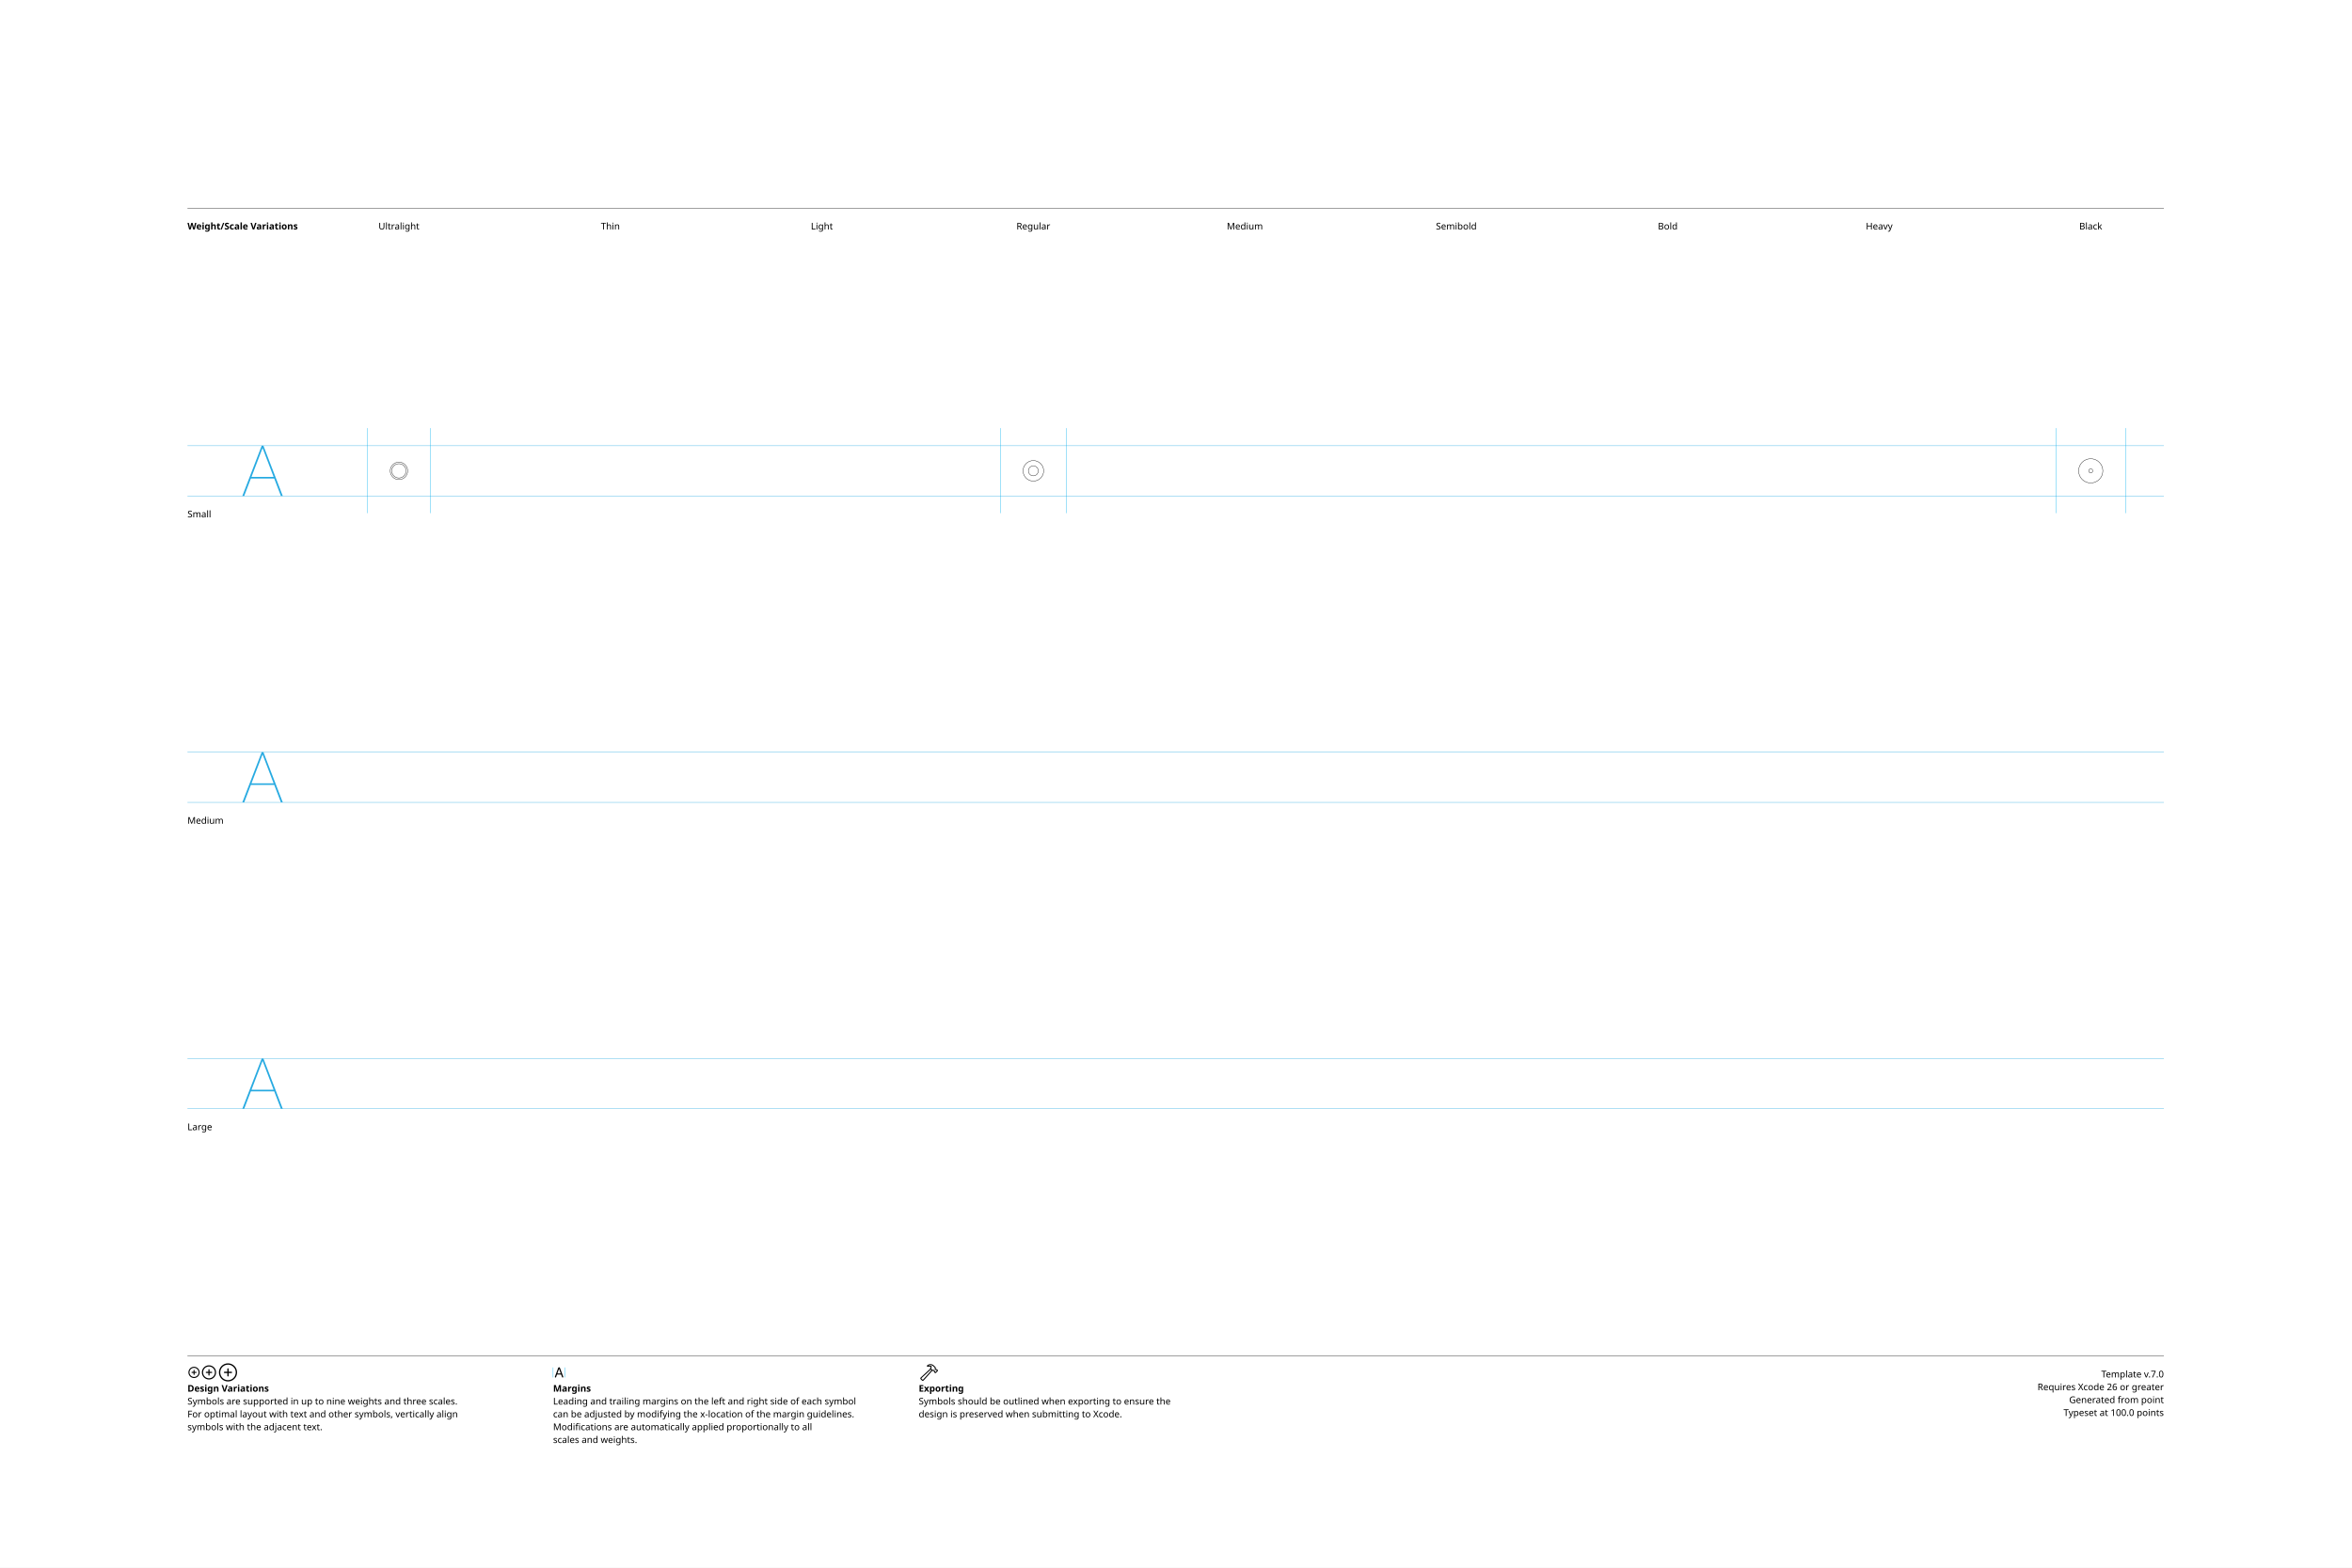
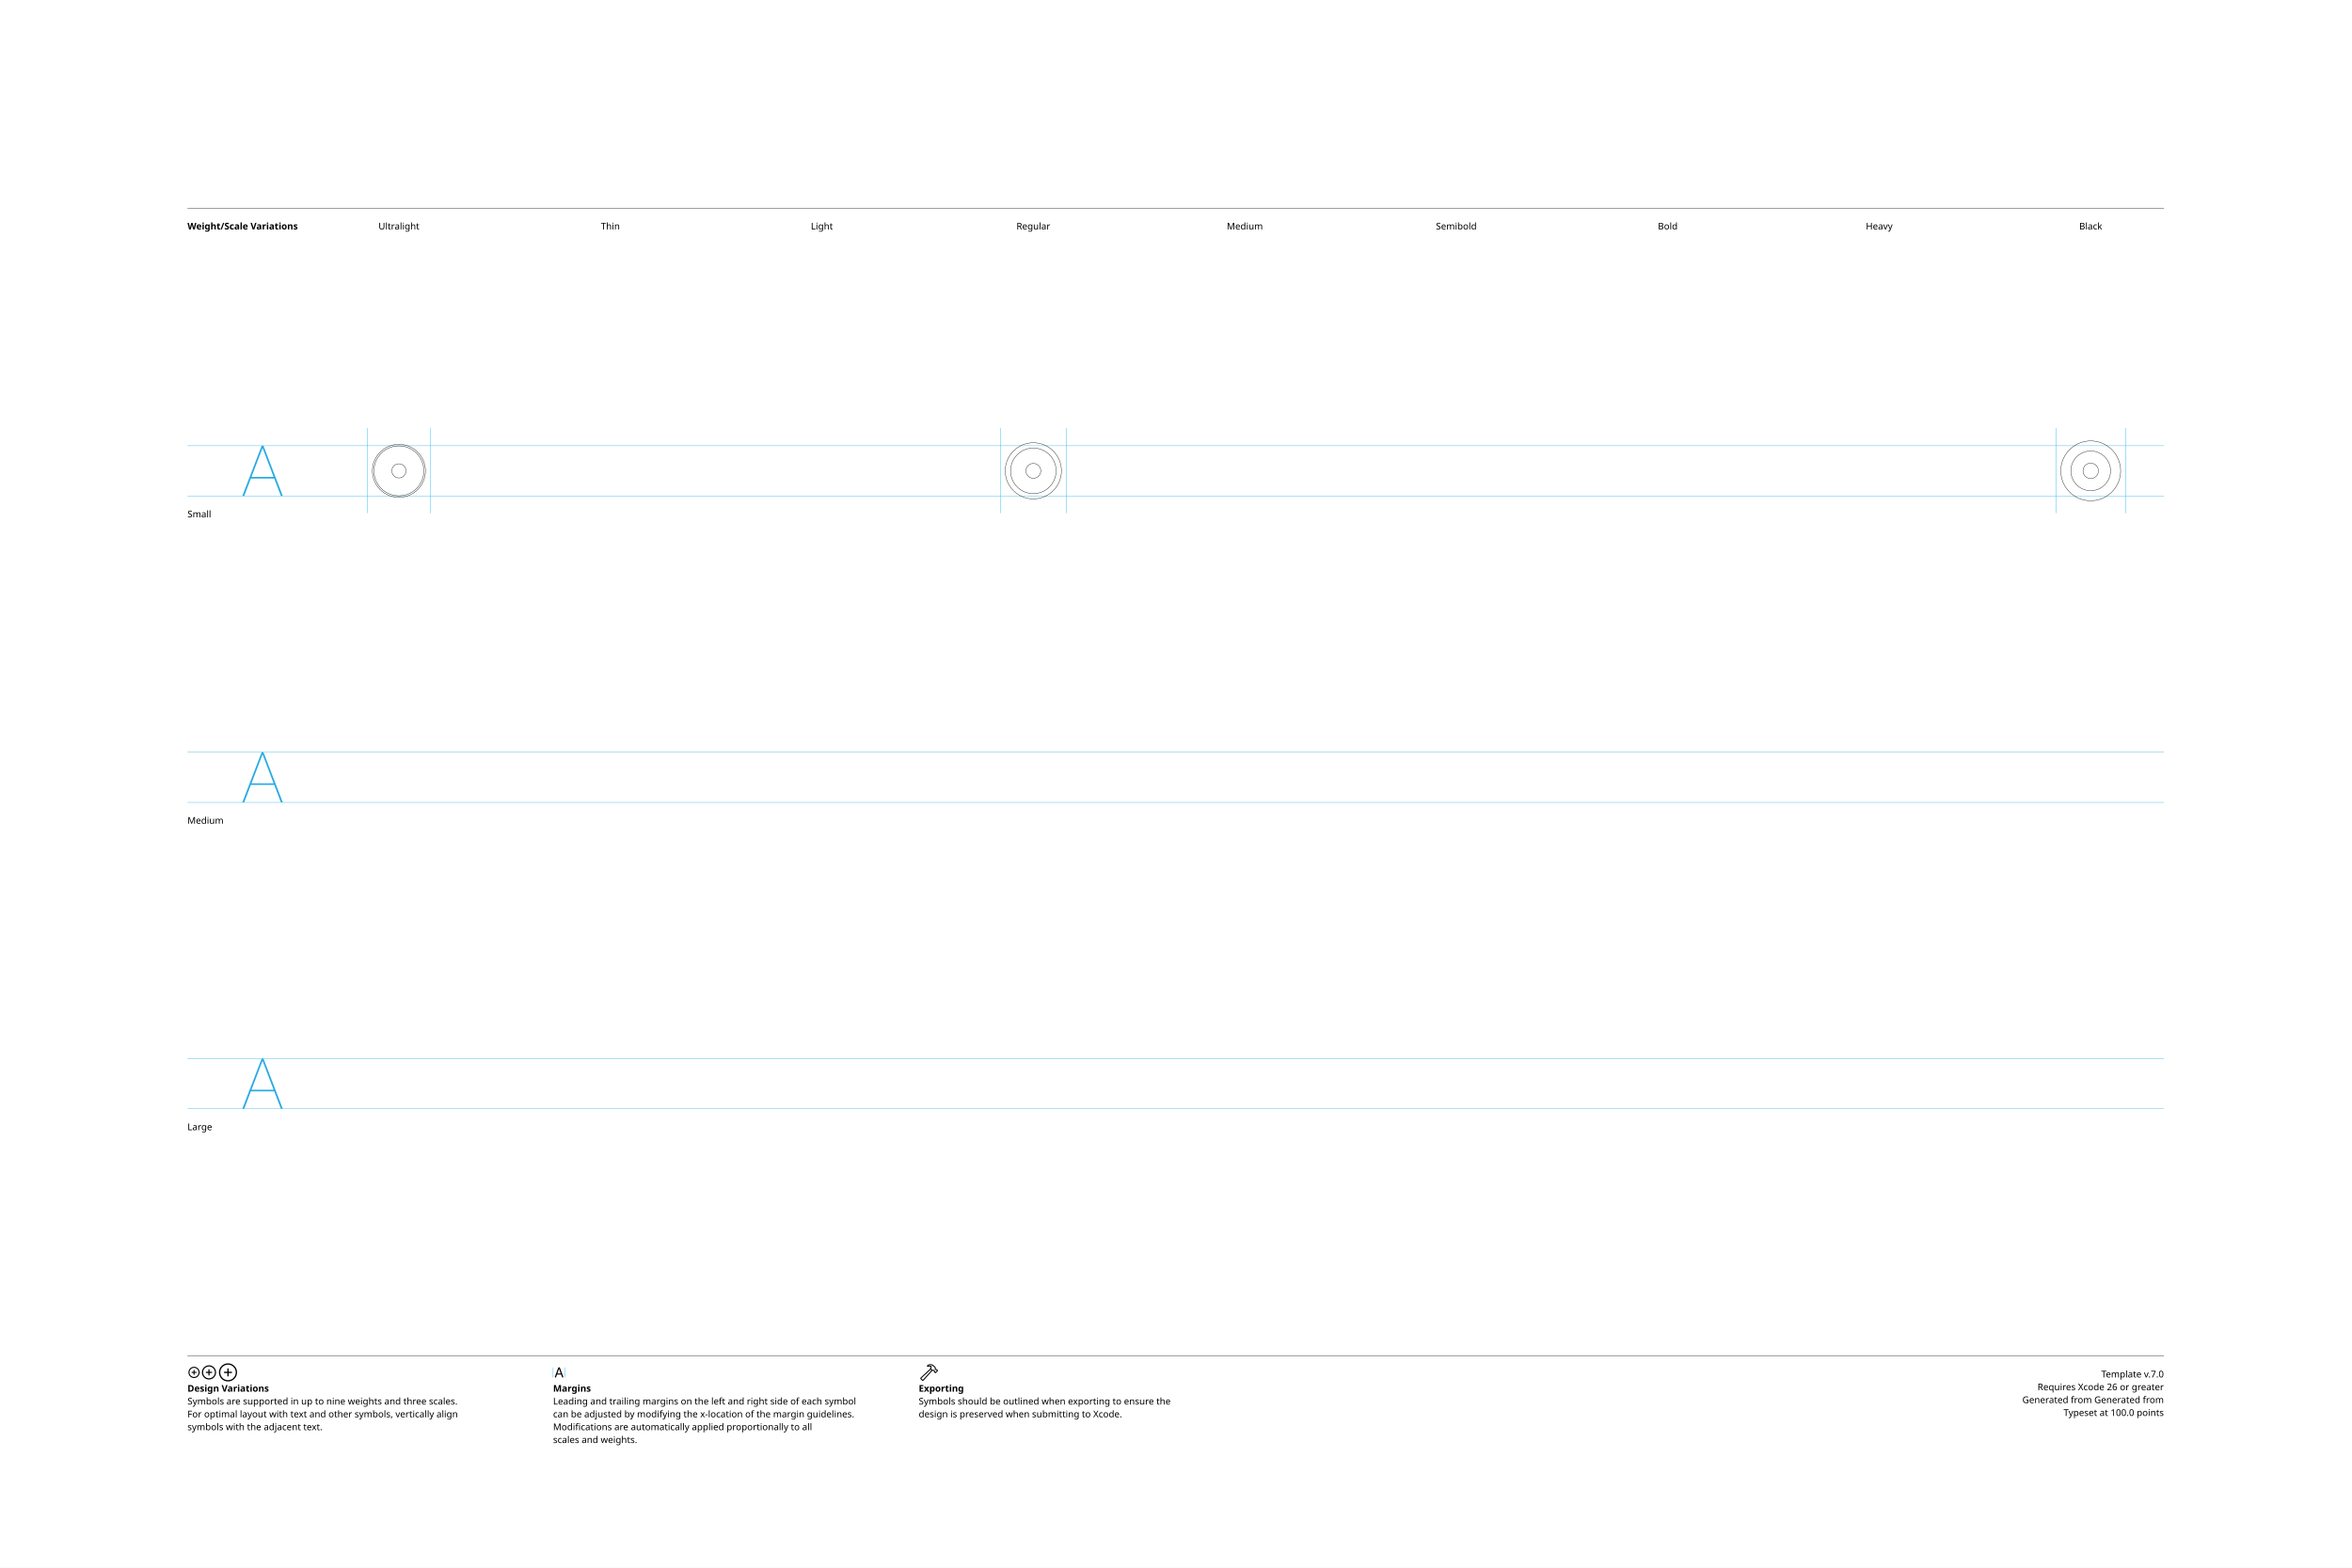
<svg xmlns="http://www.w3.org/2000/svg" version="1.1" viewBox="0 0 3300 2200">
  <style>.defaults {-sfsymbols-variable-value-mode:color;-sfsymbols-draw-reverses-motion-groups:false}

- .monochrome-0 {-sfsymbols-motion-group:0;-sfsymbols-layer-tags:2e36a18f752daedd}
+ .monochrome-0 {-sfsymbols-motion-group:0;-sfsymbols-always-pulses:true;-sfsymbols-layer-tags:-7f072125c9e34298}

- .multicolor-0:quaternaryLabelColor {-sfsymbols-motion-group:0;-sfsymbols-layer-tags:2e36a18f752daedd}
+ .multicolor-0:tintColor {-sfsymbols-motion-group:0;-sfsymbols-always-pulses:true;-sfsymbols-layer-tags:-7f072125c9e34298}

- .hierarchical-0:primary {-sfsymbols-motion-group:0;-sfsymbols-layer-tags:2e36a18f752daedd}
+ .hierarchical-0:primary {-sfsymbols-motion-group:0;-sfsymbols-always-pulses:true;-sfsymbols-layer-tags:-7f072125c9e34298}

.SFSymbolsPreviewWireframe {fill:none;opacity:1.0;stroke:black;stroke-width:0.5}
</style>
  <g id="Notes">
    <rect height="2200" id="artboard" style="fill:white;opacity:1" width="3300" x="0" y="0" />
    <line style="fill:none;stroke:black;opacity:1;stroke-width:0.5;" x1="263" x2="3036" y1="292" y2="292" />
    <text style="stroke:none;fill:black;font-family:sans-serif;font-size:13;font-weight:bold;" transform="matrix(1 0 0 1 263 322)">Weight/Scale Variations</text>
    <text style="stroke:none;fill:black;font-family:sans-serif;font-size:13;text-anchor:middle;" transform="matrix(1 0 0 1 559.711 322)">Ultralight</text>
    <text style="stroke:none;fill:black;font-family:sans-serif;font-size:13;text-anchor:middle;" transform="matrix(1 0 0 1 856.422 322)">Thin</text>
    <text style="stroke:none;fill:black;font-family:sans-serif;font-size:13;text-anchor:middle;" transform="matrix(1 0 0 1 1153.13 322)">Light</text>
    <text style="stroke:none;fill:black;font-family:sans-serif;font-size:13;text-anchor:middle;" transform="matrix(1 0 0 1 1449.84 322)">Regular</text>
    <text style="stroke:none;fill:black;font-family:sans-serif;font-size:13;text-anchor:middle;" transform="matrix(1 0 0 1 1746.56 322)">Medium</text>
    <text style="stroke:none;fill:black;font-family:sans-serif;font-size:13;text-anchor:middle;" transform="matrix(1 0 0 1 2043.27 322)">Semibold</text>
    <text style="stroke:none;fill:black;font-family:sans-serif;font-size:13;text-anchor:middle;" transform="matrix(1 0 0 1 2339.98 322)">Bold</text>
    <text style="stroke:none;fill:black;font-family:sans-serif;font-size:13;text-anchor:middle;" transform="matrix(1 0 0 1 2636.69 322)">Heavy</text>
    <text style="stroke:none;fill:black;font-family:sans-serif;font-size:13;text-anchor:middle;" transform="matrix(1 0 0 1 2933.4 322)">Black</text>
    <line style="fill:none;stroke:black;opacity:1;stroke-width:0.5;" x1="263" x2="3036" y1="1903" y2="1903" />
    <g transform="matrix(0.2 0 0 0.2 263 1933)">
      <path d="m46.24 4.15c21.777 0 39.453-17.627 39.453-39.404s-17.676-39.404-39.453-39.404c-21.729 0-39.404 17.627-39.404 39.404s17.676 39.404 39.404 39.404Zm0-7.422c-17.676 0-31.934-14.307-31.934-31.982s14.258-31.982 31.934-31.982 31.982 14.307 31.982 31.982-14.307 31.982-31.982 31.982Zm3.613-17.773v-28.467c0-2.246-1.465-3.76-3.711-3.76-2.148 0-3.613 1.514-3.613 3.76v28.467c0 2.197 1.465 3.711 3.613 3.711 2.246 0 3.711-1.514 3.711-3.711Zm-17.822-10.596h28.418c2.197 0 3.711-1.465 3.711-3.613 0-2.197-1.514-3.711-3.711-3.711h-28.418c-2.246 0-3.76 1.514-3.76 3.711 0 2.148 1.514 3.613 3.76 3.613Z" />
    </g>
    <g transform="matrix(0.2 0 0 0.2 281.506 1933)">
      <path d="m58.545 14.551c27.49 0 49.805-22.314 49.805-49.805s-22.314-49.805-49.805-49.805-49.805 22.314-49.805 49.805 22.314 49.805 49.805 49.805Zm0-8.301c-22.949 0-41.504-18.555-41.504-41.504s18.555-41.504 41.504-41.504 41.504 18.555 41.504 41.504-18.555 41.504-41.504 41.504Zm4.053-23.096v-36.914c0-2.49-1.709-4.199-4.15-4.199-2.393 0-4.053 1.709-4.053 4.199v36.914c0 2.441 1.66 4.15 4.053 4.15 2.441 0 4.15-1.66 4.15-4.15Zm-22.559-14.404h36.963c2.441 0 4.15-1.611 4.15-4.004 0-2.441-1.709-4.15-4.15-4.15h-36.963c-2.49 0-4.15 1.709-4.15 4.15 0 2.393 1.66 4.004 4.15 4.004Z" />
    </g>
    <g transform="matrix(0.2 0 0 0.2 304.924 1933)">
      <path d="m74.853 28.32c35.107 0 63.623-28.467 63.623-63.574s-28.516-63.623-63.623-63.623-63.574 28.516-63.574 63.623 28.467 63.574 63.574 63.574Zm0-9.082c-30.127 0-54.492-24.365-54.492-54.492s24.365-54.492 54.492-54.492 54.492 24.365 54.492 54.492-24.365 54.492-54.492 54.492Zm4.443-30.322v-48.486c0-2.734-1.855-4.639-4.541-4.639-2.588 0-4.443 1.904-4.443 4.639v48.486c0 2.686 1.855 4.59 4.443 4.59 2.686 0 4.541-1.855 4.541-4.59Zm-28.711-19.775h48.486c2.686 0 4.59-1.807 4.59-4.395 0-2.734-1.855-4.59-4.59-4.59h-48.486c-2.734 0-4.59 1.855-4.59 4.59 0 2.588 1.855 4.395 4.59 4.395Z" />
    </g>
    <text style="stroke:none;fill:black;font-family:sans-serif;font-size:13;font-weight:bold;" transform="matrix(1 0 0 1 263 1953)">Design Variations</text>
    <text style="stroke:none;fill:black;font-family:sans-serif;font-size:13;" transform="matrix(1 0 0 1 263 1971)">Symbols are supported in up to nine weights and three scales.</text>
    <text style="stroke:none;fill:black;font-family:sans-serif;font-size:13;" transform="matrix(1 0 0 1 263 1989)">For optimal layout with text and other symbols, vertically align</text>
    <text style="stroke:none;fill:black;font-family:sans-serif;font-size:13;" transform="matrix(1 0 0 1 263 2007)">symbols with the adjacent text.</text>
    <line style="fill:none;stroke:#00AEEF;stroke-width:0.5;opacity:1.0;" x1="776" x2="776" y1="1919" y2="1933" />
    <g transform="matrix(0.2 0 0 0.2 776 1933)">
      <path d="m16.553 0.781c2.588 0 3.857-0.977 4.785-3.711l20.557-57.52h0.244l20.605 57.52c0.928 2.734 2.197 3.711 4.736 3.711 2.588 0 4.248-1.562 4.248-4.004 0-0.83-0.146-1.611-0.537-2.637l-22.9-60.986c-1.123-2.979-3.125-4.492-6.25-4.492-3.027 0-5.078 1.465-6.152 4.443l-22.9 61.084c-0.391 1.025-0.537 1.807-0.537 2.637 0 2.441 1.562 3.955 4.102 3.955Zm10.205-20.947h30.664c2.002 0 3.662-1.66 3.662-3.662 0-2.051-1.66-3.662-3.662-3.662h-30.664c-2.002 0-3.662 1.611-3.662 3.662 0 2.002 1.66 3.662 3.662 3.662Z" />
    </g>
    <line style="fill:none;stroke:#00AEEF;stroke-width:0.5;opacity:1.0;" x1="792.836" x2="792.836" y1="1919" y2="1933" />
    <text style="stroke:none;fill:black;font-family:sans-serif;font-size:13;font-weight:bold;" transform="matrix(1 0 0 1 776 1953)">Margins</text>
    <text style="stroke:none;fill:black;font-family:sans-serif;font-size:13;" transform="matrix(1 0 0 1 776 1971)">Leading and trailing margins on the left and right side of each symbol</text>
    <text style="stroke:none;fill:black;font-family:sans-serif;font-size:13;" transform="matrix(1 0 0 1 776 1989)">can be adjusted by modifying the x-location of the margin guidelines.</text>
    <text style="stroke:none;fill:black;font-family:sans-serif;font-size:13;" transform="matrix(1 0 0 1 776 2007)">Modifications are automatically applied proportionally to all</text>
    <text style="stroke:none;fill:black;font-family:sans-serif;font-size:13;" transform="matrix(1 0 0 1 776 2025)">scales and weights.</text>
    <g transform="matrix(0.2 0 0 0.2 1289 1933)">
      <path d="m14.209 13.135 7.861 7.861c4.297 4.395 9.326 4.102 13.867-1.025l60.693-68.213-4.883-4.883-60.254 67.676c-1.807 1.953-3.467 2.441-5.811 0.098l-5.176-5.127c-2.295-2.295-1.807-3.955 0.195-5.811l67.481-62.158-4.883-4.834-68.066 62.598c-4.98 4.59-5.322 9.473-1.025 13.818Zm44.873-97.461c-2.051 2.002-2.246 4.883-1.074 6.787 1.123 1.807 3.467 3.027 6.592 2.246 5.859-1.66 12.598-2.393 18.896 0.928l-2.686 7.129c-1.611 4.004-0.732 6.885 1.709 9.424l10.254 10.303c2.344 2.393 4.541 2.441 7.08 1.953l4.443-0.732 2.588 2.539-0.195 2.246c-0.098 2.295 0.537 4.297 2.783 6.494l3.369 3.32c2.295 2.295 5.518 2.49 7.812 0.195l12.988-13.037c2.295-2.344 2.148-5.371-0.195-7.666l-3.418-3.418c-2.197-2.197-4.053-3.027-6.348-2.881l-2.344 0.244-2.441-2.441 1.025-4.688c0.635-2.734-0.244-4.98-2.881-7.617l-11.279-11.182c-12.94-12.842-35.596-11.035-46.68-0.146Zm7.08 2.051c8.789-6.396 25.977-5.664 33.691 1.953l12.305 12.207c1.025 1.025 1.221 1.807 0.928 3.32l-1.465 6.641 6.738 6.689 4.395-0.244c1.123-0.049 1.514 0.049 2.344 0.879l2.539 2.49-10.84 10.84-2.49-2.49c-0.83-0.879-0.977-1.221-0.928-2.393l0.293-4.346-6.689-6.738-6.836 1.172c-1.416 0.293-2.051 0.195-3.174-0.879l-8.936-8.887c-1.074-1.025-1.172-1.709-0.488-3.369l4.59-11.475c-6.104-6.348-17.041-7.52-25.586-4.59-0.684 0.244-0.928-0.391-0.391-0.781Z" />
    </g>
    <text style="stroke:none;fill:black;font-family:sans-serif;font-size:13;font-weight:bold;" transform="matrix(1 0 0 1 1289 1953)">Exporting</text>
    <text style="stroke:none;fill:black;font-family:sans-serif;font-size:13;" transform="matrix(1 0 0 1 1289 1971)">Symbols should be outlined when exporting to ensure the</text>
    <text style="stroke:none;fill:black;font-family:sans-serif;font-size:13;" transform="matrix(1 0 0 1 1289 1989)">design is preserved when submitting to Xcode.</text>
    <text id="template-version" style="stroke:none;fill:black;font-family:sans-serif;font-size:13;text-anchor:end;" transform="matrix(1 0 0 1 3036 1933)">Template v.7.0</text>
    <text style="stroke:none;fill:black;font-family:sans-serif;font-size:13;text-anchor:end;" transform="matrix(1 0 0 1 3036 1951)">Requires Xcode 26 or greater</text>
-     <text id="descriptive-name" style="stroke:none;fill:black;font-family:sans-serif;font-size:13;text-anchor:end;" transform="matrix(1 0 0 1 3036 1969)">Generated from point</text>
+     <text id="descriptive-name" style="stroke:none;fill:black;font-family:sans-serif;font-size:13;text-anchor:end;" transform="matrix(1 0 0 1 3036 1969)">Generated from Generated from</text>
    <text style="stroke:none;fill:black;font-family:sans-serif;font-size:13;text-anchor:end;" transform="matrix(1 0 0 1 3036 1987)">Typeset at 100.0 points</text>
    <text style="stroke:none;fill:black;font-family:sans-serif;font-size:13;" transform="matrix(1 0 0 1 263 726)">Small</text>
    <text style="stroke:none;fill:black;font-family:sans-serif;font-size:13;" transform="matrix(1 0 0 1 263 1156)">Medium</text>
    <text style="stroke:none;fill:black;font-family:sans-serif;font-size:13;" transform="matrix(1 0 0 1 263 1586)">Large</text>
  </g>
  <g id="Guides">
    <g id="H-reference" style="fill:#27AAE1;stroke:none;" transform="matrix(1 0 0 1 339 696)">
      <path d="M0.994 0L3.638 0L29.328-67.132L30.03-67.132L30.03-70.459L28.123-70.459ZM11.688-24.48L46.981-24.48L46.231-26.729L12.438-26.729ZM55.12 0L57.764 0L30.638-70.459L29.433-70.459L29.433-67.132Z" />
    </g>
    <line id="Baseline-S" style="fill:none;stroke:#27AAE1;opacity:1;stroke-width:0.5;" x1="263" x2="3036" y1="696" y2="696" />
    <line id="Capline-S" style="fill:none;stroke:#27AAE1;opacity:1;stroke-width:0.5;" x1="263" x2="3036" y1="625.541" y2="625.541" />
    <g id="H-reference" style="fill:#27AAE1;stroke:none;" transform="matrix(1 0 0 1 339 1126)">
      <path d="M0.994 0L3.638 0L29.328-67.132L30.03-67.132L30.03-70.459L28.123-70.459ZM11.688-24.48L46.981-24.48L46.231-26.729L12.438-26.729ZM55.12 0L57.764 0L30.638-70.459L29.433-70.459L29.433-67.132Z" />
    </g>
    <line id="Baseline-M" style="fill:none;stroke:#27AAE1;opacity:1;stroke-width:0.5;" x1="263" x2="3036" y1="1126" y2="1126" />
    <line id="Capline-M" style="fill:none;stroke:#27AAE1;opacity:1;stroke-width:0.5;" x1="263" x2="3036" y1="1055.54" y2="1055.54" />
    <g id="H-reference" style="fill:#27AAE1;stroke:none;" transform="matrix(1 0 0 1 339 1556)">
      <path d="M0.994 0L3.638 0L29.328-67.132L30.03-67.132L30.03-70.459L28.123-70.459ZM11.688-24.48L46.981-24.48L46.231-26.729L12.438-26.729ZM55.12 0L57.764 0L30.638-70.459L29.433-70.459L29.433-67.132Z" />
    </g>
    <line id="Baseline-L" style="fill:none;stroke:#27AAE1;opacity:1;stroke-width:0.5;" x1="263" x2="3036" y1="1556" y2="1556" />
    <line id="Capline-L" style="fill:none;stroke:#27AAE1;opacity:1;stroke-width:0.5;" x1="263" x2="3036" y1="1485.54" y2="1485.54" />
    <line id="right-margin-Black-S" style="fill:none;stroke:#00AEEF;stroke-width:0.5;opacity:1.0;" x1="2982.23" x2="2982.23" y1="600.785" y2="720.121" />
    <line id="left-margin-Black-S" style="fill:none;stroke:#00AEEF;stroke-width:0.5;opacity:1.0;" x1="2884.57" x2="2884.57" y1="600.785" y2="720.121" />
    <line id="right-margin-Regular-S" style="fill:none;stroke:#00AEEF;stroke-width:0.5;opacity:1.0;" x1="1496.11" x2="1496.11" y1="600.785" y2="720.121" />
    <line id="left-margin-Regular-S" style="fill:none;stroke:#00AEEF;stroke-width:0.5;opacity:1.0;" x1="1403.58" x2="1403.58" y1="600.785" y2="720.121" />
    <line id="right-margin-Ultralight-S" style="fill:none;stroke:#00AEEF;stroke-width:0.5;opacity:1.0;" x1="603.773" x2="603.773" y1="600.785" y2="720.121" />
    <line id="left-margin-Ultralight-S" style="fill:none;stroke:#00AEEF;stroke-width:0.5;opacity:1.0;" x1="515.649" x2="515.649" y1="600.785" y2="720.121" />
  </g>
  <g id="Symbols">
    <g id="Black-S" transform="matrix(1 0 0 1 2884.57 696)">
-       <path class="SFSymbolsPreviewWireframe" d="M48.846-32.386C47.271-32.386 45.996-33.661 45.996-35.236C45.996-36.811 47.271-38.086 48.846-38.086C50.421-38.086 51.696-36.811 51.696-35.236C51.696-33.661 50.421-32.386 48.846-32.386Z" />
-       <path class="monochrome-0 multicolor-0:quaternaryLabelColor hierarchical-0:primary SFSymbolsPreviewWireframe" d="M48.836-18.246C58.225-18.246 65.836-25.856 65.836-35.246C65.836-44.635 58.225-52.246 48.836-52.246C39.446-52.246 31.836-44.635 31.836-35.246C31.836-25.856 39.446-18.246 48.836-18.246Z" />
+       <path class="SFSymbolsPreviewWireframe" d="M48.828-7.422C33.447-7.422 20.996-19.873 20.996-35.254C20.996-50.635 33.447-63.086 48.828-63.086C64.209-63.086 76.66-50.635 76.66-35.254C76.66-19.873 64.209-7.422 48.828-7.422ZM48.828 6.738C72.022 6.738 90.82-12.06 90.82-35.254C90.82-58.447 72.022-77.246 48.828-77.246C25.635-77.246 6.836-58.447 6.836-35.254C6.836-12.06 25.635 6.738 48.828 6.738Z" />
+       <path class="monochrome-0 multicolor-0:tintColor hierarchical-0:primary SFSymbolsPreviewWireframe" d="M48.828-24.427C54.801-24.427 59.637-29.262 59.637-35.236C59.637-41.209 54.801-46.045 48.828-46.045C42.854-46.045 38.019-41.209 38.019-35.236C38.019-29.262 42.854-24.427 48.828-24.427Z" />
    </g>
    <g id="Regular-S" transform="matrix(1 0 0 1 1403.58 696)">
-       <path class="SFSymbolsPreviewWireframe" d="M46.251-28.236C42.407-28.236 39.307-31.367 39.307-35.236C39.307-39.105 42.407-42.236 46.251-42.236C50.095-42.236 53.207-39.105 53.207-35.236C53.207-31.367 50.095-28.236 46.251-28.236Z" />
-       <path class="monochrome-0 multicolor-0:quaternaryLabelColor hierarchical-0:primary SFSymbolsPreviewWireframe" d="M46.277-20.858C54.258-20.858 60.736-27.3 60.736-35.258C60.736-43.216 54.258-49.658 46.277-49.658C38.314-49.658 31.836-43.216 31.836-35.258C31.836-27.3 38.314-20.858 46.277-20.858Z" />
+       <path class="SFSymbolsPreviewWireframe" d="M46.24-3.271C28.564-3.271 14.307-17.578 14.307-35.254C14.307-52.93 28.564-67.236 46.24-67.236C63.916-67.236 78.223-52.93 78.223-35.254C78.223-17.578 63.916-3.271 46.24-3.271ZM46.24 4.15C68.018 4.15 85.693-13.477 85.693-35.254C85.693-57.031 68.018-74.658 46.24-74.658C24.512-74.658 6.836-57.031 6.836-35.254C6.836-13.477 24.512 4.15 46.24 4.15Z" />
+       <path class="monochrome-0 multicolor-0:tintColor hierarchical-0:primary SFSymbolsPreviewWireframe" d="M46.262-24.81C52.022-24.81 56.692-29.48 56.692-35.236C56.692-40.991 52.022-45.661 46.262-45.661C40.507-45.661 35.836-40.991 35.836-35.236C35.836-29.48 40.507-24.81 46.262-24.81Z" />
    </g>
    <g id="Ultralight-S" transform="matrix(1 0 0 1 515.649 696)">
-       <path class="SFSymbolsPreviewWireframe" d="M44.045-25.233C38.515-25.233 34.039-29.7 34.039-35.233C34.039-40.767 38.515-45.233 44.045-45.233C49.575-45.233 54.039-40.767 54.039-35.233C54.039-29.7 49.575-25.233 44.045-25.233Z" />
-       <path class="monochrome-0 multicolor-0:quaternaryLabelColor hierarchical-0:primary SFSymbolsPreviewWireframe" d="M44.085-22.978C50.848-22.978 56.336-28.465 56.336-35.228C56.336-41.991 50.848-47.478 44.085-47.478C37.323-47.478 31.836-41.991 31.836-35.228C31.836-28.465 37.323-22.978 44.085-22.978Z" />
+       <path class="SFSymbolsPreviewWireframe" d="M44.061-0.274C24.705-0.274 9.039-15.898 9.039-35.254C9.039-54.61 24.705-70.233 44.061-70.233C63.416-70.233 79.04-54.61 79.04-35.254C79.04-15.898 63.416-0.274 44.061-0.274ZM44.061 1.971C64.612 1.971 81.289-14.703 81.289-35.254C81.289-55.805 64.612-72.478 44.061-72.478C23.513-72.478 6.836-55.805 6.836-35.254C6.836-14.703 23.513 1.971 44.061 1.971Z" />
+       <path class="monochrome-0 multicolor-0:tintColor hierarchical-0:primary SFSymbolsPreviewWireframe" d="M44.057-25.304C49.542-25.304 53.999-29.761 53.999-35.236C53.999-40.71 49.542-45.167 44.057-45.167C38.582-45.167 34.125-40.71 34.125-35.236C34.125-29.761 38.582-25.304 44.057-25.304Z" />
    </g>
  </g>
</svg>
